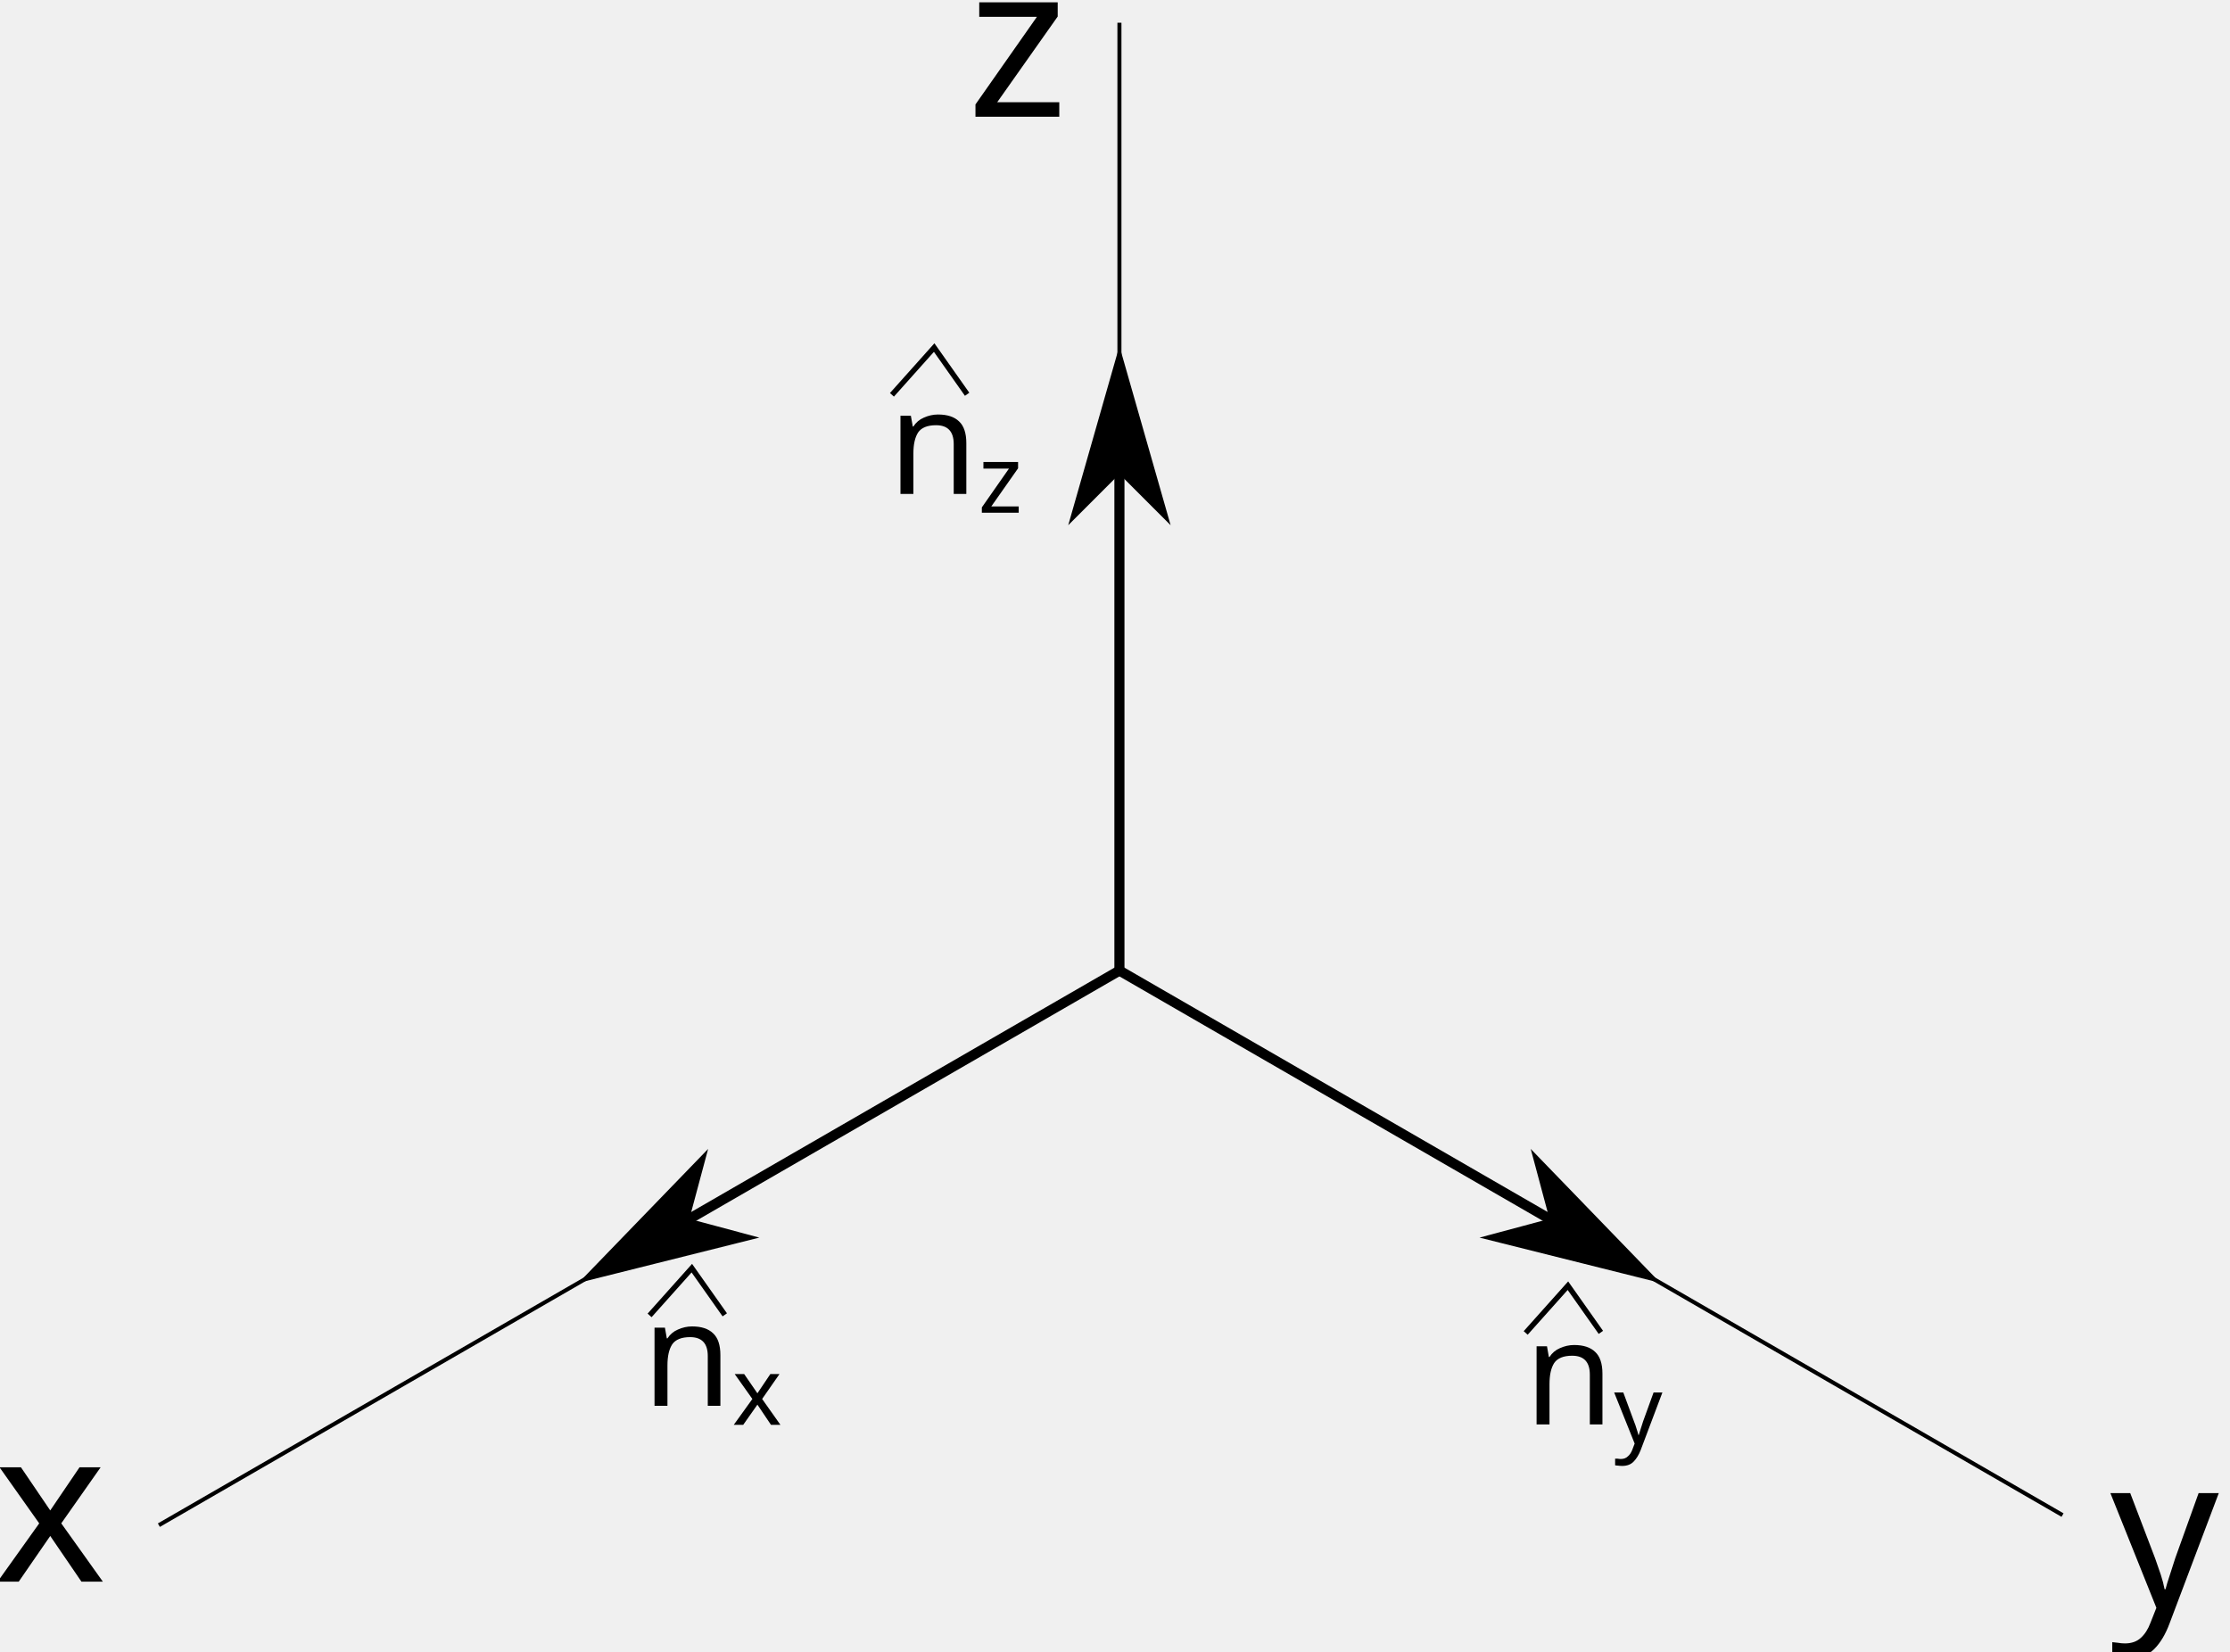
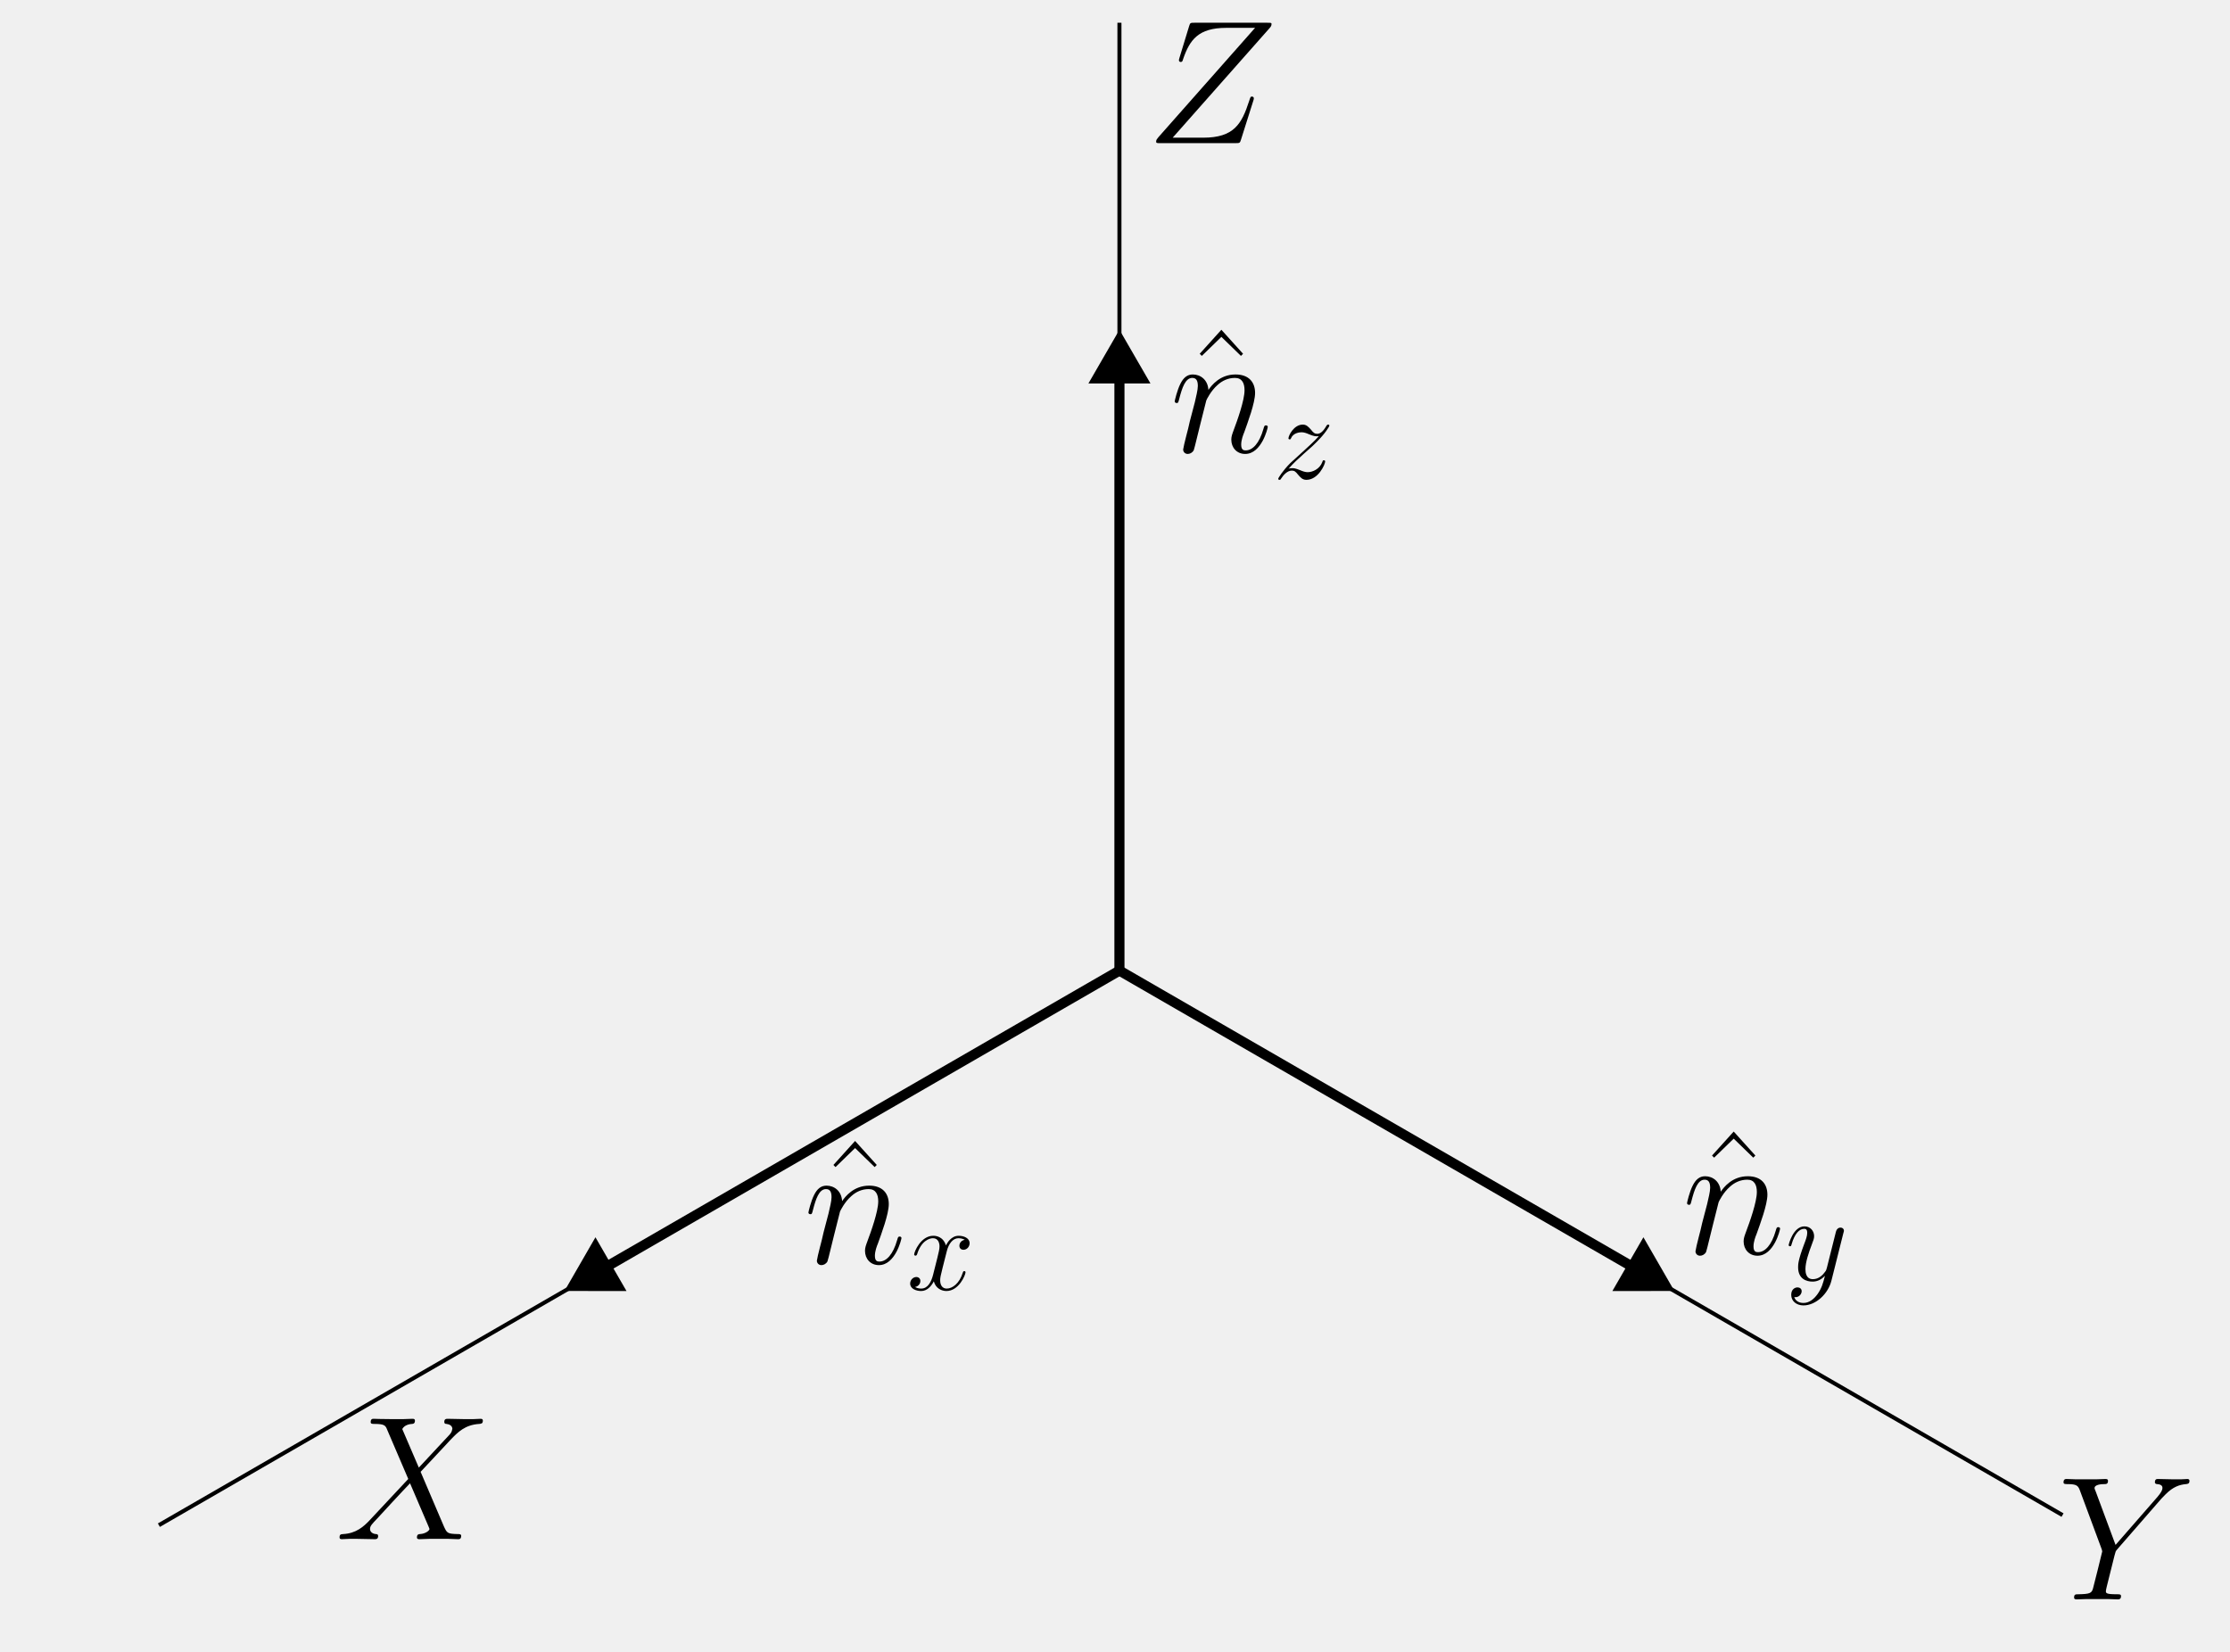
<svg xmlns="http://www.w3.org/2000/svg" width="110.579mm" height="81.912mm" viewBox="0 0 110.579 81.912" version="1.1" id="svg1434">
  <defs id="defs1428">
-     <marker style="overflow:visible" id="Arrow1Lend" refX="0" refY="0" orient="auto">
-       <path transform="matrix(-0.8,0,0,-0.8,-10,0)" style="fill:#000000;fill-opacity:1;fill-rule:evenodd;stroke:#000000;stroke-width:1pt;stroke-opacity:1" d="M 0,0 5,-5 -12.5,0 5,5 Z" id="path859" />
+     <marker style="overflow:visible" id="marker2" refX="0" refY="0" orient="auto-start-reverse" markerWidth="1" markerHeight="1" viewBox="0 0 1 1" preserveAspectRatio="xMidYMid">
+       <path transform="scale(0.5)" style="fill:context-stroke;fill-rule:evenodd;stroke:context-stroke;stroke-width:1pt" d="M 5.77,0 -2.88,5 V -5 Z" id="path2" />
    </marker>
-     <marker style="overflow:visible" id="marker1202" refX="0" refY="0" orient="auto">
-       <path transform="matrix(-0.8,0,0,-0.8,-10,0)" style="fill:#000000;fill-opacity:1;fill-rule:evenodd;stroke:#000000;stroke-width:1pt;stroke-opacity:1" d="M 0,0 5,-5 -12.5,0 5,5 Z" id="path1200" />
+     <marker style="overflow:visible" id="marker1" refX="0" refY="0" orient="auto-start-reverse" markerWidth="1" markerHeight="1" viewBox="0 0 1 1" preserveAspectRatio="xMidYMid">
+       <path transform="scale(0.5)" style="fill:context-stroke;fill-rule:evenodd;stroke:context-stroke;stroke-width:1pt" d="M 5.77,0 -2.88,5 V -5 Z" id="path1" />
    </marker>
-     <marker style="overflow:visible" id="marker1230" refX="0" refY="0" orient="auto">
-       <path transform="matrix(-0.8,0,0,-0.8,-10,0)" style="fill:#000000;fill-opacity:1;fill-rule:evenodd;stroke:#000000;stroke-width:1pt;stroke-opacity:1" d="M 0,0 5,-5 -12.5,0 5,5 Z" id="path1228" />
+     <marker style="overflow:visible" id="Triangle" refX="0" refY="0" orient="auto-start-reverse" markerWidth="1" markerHeight="1" viewBox="0 0 1 1" preserveAspectRatio="xMidYMid">
+       <path transform="scale(0.5)" style="fill:context-stroke;fill-rule:evenodd;stroke:context-stroke;stroke-width:1pt" d="M 5.77,0 -2.88,5 V -5 Z" id="path135" />
    </marker>
  </defs>
-   <g id="layer1" transform="translate(-67.93052,-54.29404)">
-     <g id="g176" style="stroke-width:0.2;stroke-miterlimit:4;stroke-dasharray:none" transform="translate(49.82749,-25.07828)">
-       <path style="fill:none;stroke:#000000;stroke-width:0.2;stroke-linecap:butt;stroke-linejoin:miter;stroke-miterlimit:4;stroke-dasharray:none;stroke-opacity:1" d="M 73.612,127.5 V 80.5" id="path170" />
-       <path style="fill:none;stroke:#000000;stroke-width:0.2;stroke-linecap:butt;stroke-linejoin:miter;stroke-miterlimit:4;stroke-dasharray:none;stroke-opacity:1" d="M 120.378,154.5 73.612,127.5 25.981,155 v 0" id="path172" />
+   <g id="layer1" transform="translate(-67.9305, -54.294)">
+     <path style="fill:none;stroke:#000000;stroke-width:0.2;stroke-linecap:butt;stroke-linejoin:miter;stroke-miterlimit:4;stroke-dasharray:none;stroke-opacity:1" d="M 123.44,102.422 V 55.422" id="path170" />
+     <path style="fill:none;stroke:#000000;stroke-width:0.2;stroke-linecap:butt;stroke-linejoin:miter;stroke-miterlimit:4;stroke-dasharray:none;stroke-opacity:1" d="m 170.205,129.422 -46.765,-27 -47.631,27.5 v 0" id="path172" />
+     <path style="fill:none;stroke:#000000;stroke-width:0.5;stroke-linecap:butt;stroke-linejoin:miter;stroke-miterlimit:4;stroke-dasharray:none;stroke-opacity:1;marker-end:url(#Triangle)" d="M 123.44,102.422 V 72.422" id="path12" />
+     <path style="fill:none;stroke:#000000;stroke-width:0.5;stroke-linecap:butt;stroke-linejoin:miter;stroke-miterlimit:4;stroke-dasharray:none;stroke-opacity:1;marker-end:url(#marker1)" d="m 123.44,102.422 25.981,15" id="path16" />
+     <path style="fill:none;stroke:#000000;stroke-width:0.5;stroke-linecap:butt;stroke-linejoin:miter;stroke-miterlimit:4;stroke-dasharray:none;stroke-opacity:1;marker-end:url(#marker2)" d="m 123.44,102.422 -25.981,15" id="path20" />
+     <circle id="path876" style="fill:#ffffff;stroke:#000000;stroke-width:0.265" cx="58.728" cy="87.335" r="0.009" />
+     <g transform="translate(84.76854,124.6475)" id="g3">
+       <g fill="#000000" fill-opacity="1" id="g2" transform="matrix(0.352778,0,0,0.352778,-0.923572,-0.708422)">
+         <g id="use1" transform="translate(1.993,18.93)">
+           <path d="M 11.766,-10.062 9.438,-15.484 c 0.328,-0.594 1.062,-0.703 1.359,-0.719 0.156,0 0.422,-0.031 0.422,-0.453 0,-0.266 -0.219,-0.266 -0.359,-0.266 -0.422,0 -0.922,0.047 -1.344,0.047 h -1.438 c -1.516,0 -2.594,-0.047 -2.625,-0.047 -0.203,0 -0.453,0 -0.453,0.469 0,0.25 0.234,0.25 0.547,0.25 1.438,0 1.547,0.25 1.781,0.844 l 2.953,6.891 -5.375,5.75 c -0.891,0.953 -1.953,1.906 -3.797,2 C 0.812,-0.688 0.625,-0.688 0.625,-0.25 0.625,-0.172 0.641,0 0.922,0 c 0.344,0 0.719,-0.047 1.062,-0.047 h 1.156 C 3.938,-0.047 4.812,0 5.578,0 5.75,0 6.047,0 6.047,-0.453 6.047,-0.688 5.875,-0.719 5.719,-0.719 5.234,-0.766 4.906,-1.047 4.906,-1.438 c 0,-0.422 0.297,-0.719 1.016,-1.469 L 8.125,-5.297 C 8.672,-5.875 9.984,-7.312 10.531,-7.859 l 2.609,6.094 c 0.016,0.062 0.125,0.297 0.125,0.328 0,0.219 -0.547,0.672 -1.344,0.719 C 11.766,-0.719 11.5,-0.688 11.5,-0.25 11.5,0 11.75,0 11.875,0 c 0.422,0 0.906,-0.047 1.328,-0.047 H 15.938 C 16.375,-0.047 16.844,0 17.266,0 c 0.188,0 0.453,0 0.453,-0.469 0,-0.25 -0.25,-0.25 -0.469,-0.25 C 15.766,-0.75 15.719,-0.875 15.297,-1.781 l -3.281,-7.688 3.156,-3.375 c 0.234,-0.234 0.812,-0.859 1.031,-1.109 1.062,-1.109 2.062,-2.125 4.062,-2.25 0.25,-0.031 0.5,-0.031 0.5,-0.453 0,-0.266 -0.219,-0.266 -0.328,-0.266 -0.344,0 -0.719,0.047 -1.062,0.047 h -1.141 c -0.781,0 -1.656,-0.047 -2.422,-0.047 -0.172,0 -0.469,0 -0.469,0.438 0,0.25 0.172,0.281 0.312,0.281 0.406,0.047 0.828,0.25 0.828,0.719 l -0.031,0.047 c -0.016,0.172 -0.078,0.422 -0.344,0.719 z m 0,0" id="path3" />
+         </g>
+       </g>
    </g>
-     <g id="g1313" style="stroke-width:0.5;stroke-miterlimit:4;stroke-dasharray:none" transform="translate(49.82749,-25.07828)">
-       <path style="fill:none;stroke:#000000;stroke-width:0.5;stroke-linecap:butt;stroke-linejoin:miter;stroke-miterlimit:4;stroke-dasharray:none;stroke-opacity:1;marker-end:url(#Arrow1Lend)" d="M 73.612,127.5 V 97.5" id="path12" />
-       <path style="fill:none;stroke:#000000;stroke-width:0.5;stroke-linecap:butt;stroke-linejoin:miter;stroke-miterlimit:4;stroke-dasharray:none;stroke-opacity:1;marker-end:url(#marker1202)" d="m 73.612,127.5 25.981,15" id="path16" />
-       <path style="fill:none;stroke:#000000;stroke-width:0.5;stroke-linecap:butt;stroke-linejoin:miter;stroke-miterlimit:4;stroke-dasharray:none;stroke-opacity:1;marker-end:url(#marker1230)" d="m 73.612,127.5 -25.981,15" id="path20" />
+     <g transform="translate(170.255,127.6323)" id="g6">
+       <g fill="#000000" fill-opacity="1" id="g5" transform="matrix(0.352778,0,0,0.352778,-0.989718,-0.708422)">
+         <g id="g4" transform="translate(1.993,18.93)">
+           <path d="m 14.578,-14.172 0.562,-0.578 c 1.094,-1.109 2.016,-1.375 2.875,-1.453 0.266,-0.031 0.5,-0.047 0.5,-0.469 0,-0.25 -0.25,-0.25 -0.297,-0.25 -0.297,0 -0.625,0.047 -0.922,0.047 H 16.281 c -0.719,0 -1.484,-0.047 -2.188,-0.047 -0.172,0 -0.438,0 -0.438,0.469 0,0.219 0.25,0.25 0.328,0.25 0.734,0.047 0.734,0.422 0.734,0.562 0,0.281 -0.203,0.641 -0.688,1.219 L 8.125,-7.656 5.328,-15.188 c -0.156,-0.344 -0.156,-0.406 -0.156,-0.453 0,-0.516 1.016,-0.562 1.328,-0.562 0.297,0 0.562,0 0.562,-0.453 0,-0.266 -0.219,-0.266 -0.375,-0.266 -0.422,0 -0.906,0.047 -1.328,0.047 h -2.75 c -0.453,0 -0.922,-0.047 -1.344,-0.047 -0.172,0 -0.453,0 -0.453,0.469 0,0.25 0.234,0.25 0.594,0.25 1.219,0 1.438,0.219 1.672,0.797 l 3.062,8.25 C 6.172,-7.094 6.25,-6.812 6.25,-6.734 c 0,0.062 -1.219,4.953 -1.297,5.203 -0.188,0.656 -0.438,0.781 -2.031,0.812 -0.422,0 -0.625,0 -0.625,0.469 0,0.25 0.281,0.25 0.359,0.25 0.438,0 0.969,-0.047 1.438,-0.047 h 2.922 c 0.438,0 0.969,0.047 1.406,0.047 0.172,0 0.469,0 0.469,-0.453 0,-0.266 -0.172,-0.266 -0.594,-0.266 -1.531,0 -1.531,-0.172 -1.531,-0.453 C 6.766,-1.344 6.969,-2.125 7.094,-2.625 L 7.984,-6.188 C 8.125,-6.719 8.125,-6.766 8.344,-7.016 Z m 0,0" id="path4" />
+         </g>
+       </g>
    </g>
-     <text xml:space="preserve" style="font-style:normal;font-weight:normal;font-size:7.216px;line-height:1.25;font-family:sans-serif;fill:#000000;fill-opacity:1;stroke:none;stroke-width:0.18" x="99.778" y="124.004" id="text1081">
-       <tspan id="tspan1079" x="99.778" y="124.004" style="stroke-width:0.18">n<tspan style="font-size:4.69px;baseline-shift:sub;stroke-width:0.18" id="tspan1093">x</tspan>
-       </tspan>
-     </text>
-     <text xml:space="preserve" style="font-style:normal;font-weight:normal;font-size:7.216px;line-height:1.25;font-family:sans-serif;fill:#000000;fill-opacity:1;stroke:none;stroke-width:0.18" x="111.971" y="78.784" id="text1085">
-       <tspan id="tspan1083" x="111.971" y="78.784" style="stroke-width:0.18">n<tspan style="font-size:4.69px;baseline-shift:sub;stroke-width:0.18" id="tspan1091">z</tspan>
-       </tspan>
-     </text>
-     <text xml:space="preserve" style="font-style:normal;font-weight:normal;font-size:7.216px;line-height:1.25;font-family:sans-serif;fill:#000000;fill-opacity:1;stroke:none;stroke-width:0.18" x="143.515" y="124.923" id="text1089">
-       <tspan id="tspan1087" x="143.515" y="124.923" style="stroke-width:0.18">n<tspan style="font-size:4.69px;baseline-shift:sub;stroke-width:0.18" id="tspan1095">y</tspan>
-       </tspan>
-     </text>
-     <text xml:space="preserve" style="font-style:normal;font-weight:normal;font-size:10.583px;line-height:1.25;font-family:sans-serif;fill:#000000;fill-opacity:1;stroke:none;stroke-width:0.265" x="67.626" y="132.724" id="text1099">
-       <tspan id="tspan1097" x="67.626" y="132.724" style="stroke-width:0.265">x</tspan>
-     </text>
-     <text xml:space="preserve" style="font-style:normal;font-weight:normal;font-size:10.583px;line-height:1.25;font-family:sans-serif;fill:#000000;fill-opacity:1;stroke:none;stroke-width:0.265" x="172.562" y="134.005" id="text1103">
-       <tspan id="tspan1101" x="172.562" y="134.005" style="stroke-width:0.265">y</tspan>
-     </text>
-     <text xml:space="preserve" style="font-style:normal;font-weight:normal;font-size:10.583px;line-height:1.25;font-family:sans-serif;fill:#000000;fill-opacity:1;stroke:none;stroke-width:0.265" x="115.894" y="60.082" id="text1107">
-       <tspan id="tspan1105" x="115.894" y="60.082" style="stroke-width:0.265">z</tspan>
-     </text>
-     <circle id="path876" style="fill:#ffffff;stroke:#000000;stroke-width:0.265" cx="58.728" cy="87.335" r="0.009" />
-     <path style="fill:none;stroke:#000000;stroke-width:0.265px;stroke-linecap:butt;stroke-linejoin:miter;stroke-opacity:1" d="m 112.159,73.872 2.094,-2.343 1.634,2.315" id="path878" />
-     <path style="fill:none;stroke:#000000;stroke-width:0.265px;stroke-linecap:butt;stroke-linejoin:miter;stroke-opacity:1" d="m 100.142,119.52 2.094,-2.343 1.634,2.315" id="path880" />
-     <path style="fill:none;stroke:#000000;stroke-width:0.265px;stroke-linecap:butt;stroke-linejoin:miter;stroke-opacity:1" d="m 143.585,120.39 2.094,-2.343 1.634,2.315" id="path882" />
+     <g transform="translate(125.2596,55.42172)" id="g9">
+       <g fill="#000000" fill-opacity="1" id="g8" transform="matrix(0.352778,0,0,0.352778,-1.19918,-0.708422)">
+         <g id="g7" transform="translate(1.993,18.93)">
+           <path d="m 17.344,-16.156 c 0.156,-0.172 0.281,-0.328 0.281,-0.578 0,-0.172 -0.031,-0.188 -0.594,-0.188 H 6.797 c -0.578,0 -0.609,0.016 -0.75,0.469 L 4.688,-12 c -0.078,0.25 -0.078,0.297 -0.078,0.359 0,0.094 0.078,0.234 0.25,0.234 0.203,0 0.25,-0.094 0.344,-0.422 0.922,-2.672 2.125,-4.375 6.047,-4.375 h 4.062 L 1.734,-0.844 C 1.516,-0.562 1.406,-0.469 1.406,-0.203 1.406,0 1.531,0 2,0 h 10.594 c 0.562,0 0.594,-0.031 0.734,-0.469 L 15.062,-5.953 c 0.031,-0.062 0.078,-0.234 0.078,-0.344 0,-0.125 -0.094,-0.25 -0.25,-0.25 -0.203,0 -0.219,0.031 -0.422,0.656 -1.031,3.188 -2.125,5.125 -6.438,5.125 h -4.297 z m 0,0" id="path6" />
+         </g>
+       </g>
+     </g>
+     <g transform="translate(108.0179,110.8696)" id="g13">
+       <g fill="#000000" fill-opacity="1" id="g10" transform="matrix(0.352778,0,0,0.352778,-0.940109,-0.70657)">
+         <g id="use3" transform="translate(3.552,19.206)">
+           <path d="m 5.672,-17.203 -3.047,3.375 0.297,0.297 2.75,-2.672 2.75,2.672 0.297,-0.297 z m 0,0" id="path9" />
+         </g>
+       </g>
+       <g fill="#000000" fill-opacity="1" id="g11" transform="matrix(0.352778,0,0,0.352778,-0.940109,-0.70657)">
+         <g id="use4" transform="translate(1.993,19.207)">
+           <path d="M 5.109,-7.266 C 5.156,-7.406 5.781,-8.656 6.688,-9.438 c 0.641,-0.594 1.484,-1 2.453,-1 1,0 1.344,0.75 1.344,1.734 0,1.422 -1.016,4.25 -1.516,5.578 C 8.75,-2.531 8.625,-2.203 8.625,-1.766 c 0,1.125 0.766,2.016 1.953,2.016 2.312,0 3.172,-3.641 3.172,-3.797 0,-0.125 -0.094,-0.219 -0.25,-0.219 -0.219,0 -0.234,0.078 -0.359,0.5 C 12.562,-1.234 11.625,-0.25 10.656,-0.25 c -0.25,0 -0.641,-0.016 -0.641,-0.812 0,-0.625 0.266,-1.359 0.422,-1.719 0.484,-1.359 1.531,-4.125 1.531,-5.547 0,-1.484 -0.859,-2.594 -2.75,-2.594 -2.203,0 -3.375,1.547 -3.812,2.172 -0.078,-1.406 -1.094,-2.172 -2.188,-2.172 -0.797,0 -1.328,0.469 -1.75,1.312 -0.453,0.891 -0.797,2.375 -0.797,2.469 0,0.109 0.094,0.234 0.266,0.234 0.203,0 0.234,-0.031 0.375,-0.609 0.391,-1.5 0.844,-2.922 1.828,-2.922 0.578,0 0.781,0.406 0.781,1.141 0,0.547 -0.25,1.516 -0.422,2.281 L 2.797,-4.344 c -0.094,0.484 -0.375,1.594 -0.5,2.047 C 2.125,-1.656 1.859,-0.5 1.859,-0.375 1.859,-0.031 2.125,0.25 2.5,0.25 c 0.297,0 0.641,-0.156 0.844,-0.516 0.047,-0.125 0.281,-1 0.391,-1.5 l 0.547,-2.219 z m 0,0" id="path7" />
+         </g>
+       </g>
+       <g fill="#000000" fill-opacity="1" id="g12" transform="matrix(0.352778,0,0,0.352778,-0.940109,-0.70657)">
+         <g id="use5" transform="translate(16.48,22.925)">
+           <path d="m 8.156,-7.031 c -0.547,0.109 -0.75,0.516 -0.75,0.844 0,0.422 0.328,0.562 0.562,0.562 0.516,0 0.875,-0.453 0.875,-0.922 0,-0.719 -0.812,-1.047 -1.547,-1.047 -1.047,0 -1.625,1.031 -1.781,1.359 -0.406,-1.297 -1.469,-1.359 -1.781,-1.359 -1.75,0 -2.688,2.25 -2.688,2.641 0,0.062 0.078,0.156 0.188,0.156 0.141,0 0.172,-0.109 0.219,-0.172 C 2.031,-6.891 3.188,-7.25 3.688,-7.25 c 0.766,0 0.922,0.719 0.922,1.141 0,0.375 -0.094,0.766 -0.297,1.594 L 3.719,-2.156 c -0.25,1.031 -0.75,1.984 -1.672,1.984 -0.078,0 -0.516,0 -0.875,-0.219 0.625,-0.125 0.75,-0.641 0.75,-0.844 0,-0.344 -0.25,-0.562 -0.578,-0.562 -0.406,0 -0.859,0.375 -0.859,0.922 0,0.719 0.812,1.047 1.547,1.047 0.828,0 1.406,-0.656 1.781,-1.359 0.266,1.016 1.125,1.359 1.766,1.359 1.75,0 2.688,-2.25 2.688,-2.641 0,-0.078 -0.062,-0.156 -0.172,-0.156 -0.156,0 -0.172,0.094 -0.219,0.234 -0.469,1.516 -1.469,2.219 -2.25,2.219 -0.594,0 -0.922,-0.453 -0.922,-1.156 0,-0.375 0.062,-0.656 0.344,-1.781 l 0.594,-2.344 C 5.906,-6.484 6.484,-7.25 7.281,-7.25 c 0.031,0 0.516,0 0.875,0.219 z m 0,0" id="path8" />
+         </g>
+       </g>
+     </g>
+     <g transform="translate(153.9911,114.0003)" id="g20">
+       <g fill="#000000" fill-opacity="1" id="g15" transform="matrix(0.352778,0,0,0.352778,-3.345535,-4.303426)">
+         <g id="g14" transform="translate(3.552,19.205)">
+           <path d="m 5.672,-17.203 -3.047,3.375 0.297,0.297 2.75,-2.672 2.75,2.672 0.297,-0.297 z m 0,0" id="path13" />
+         </g>
+       </g>
+       <g fill="#000000" fill-opacity="1" id="g17" transform="matrix(0.352778,0,0,0.352778,-3.345535,-4.303426)">
+         <g id="g16" transform="translate(1.993,19.207)">
+           <path d="M 5.109,-7.266 C 5.156,-7.406 5.781,-8.656 6.688,-9.438 c 0.641,-0.594 1.484,-1 2.453,-1 1,0 1.344,0.75 1.344,1.734 0,1.422 -1.016,4.25 -1.516,5.578 C 8.75,-2.531 8.625,-2.203 8.625,-1.766 c 0,1.125 0.766,2.016 1.953,2.016 2.312,0 3.172,-3.641 3.172,-3.797 0,-0.125 -0.094,-0.219 -0.25,-0.219 -0.219,0 -0.234,0.078 -0.359,0.5 C 12.562,-1.234 11.625,-0.25 10.656,-0.25 c -0.25,0 -0.641,-0.016 -0.641,-0.812 0,-0.625 0.266,-1.359 0.422,-1.719 0.484,-1.359 1.531,-4.125 1.531,-5.547 0,-1.484 -0.859,-2.594 -2.75,-2.594 -2.203,0 -3.375,1.547 -3.812,2.172 -0.078,-1.406 -1.094,-2.172 -2.188,-2.172 -0.797,0 -1.328,0.469 -1.75,1.312 -0.453,0.891 -0.797,2.375 -0.797,2.469 0,0.109 0.094,0.234 0.266,0.234 0.203,0 0.234,-0.031 0.375,-0.609 0.391,-1.5 0.844,-2.922 1.828,-2.922 0.578,0 0.781,0.406 0.781,1.141 0,0.547 -0.25,1.516 -0.422,2.281 L 2.797,-4.344 c -0.094,0.484 -0.375,1.594 -0.5,2.047 C 2.125,-1.656 1.859,-0.5 1.859,-0.375 1.859,-0.031 2.125,0.25 2.5,0.25 c 0.297,0 0.641,-0.156 0.844,-0.516 0.047,-0.125 0.281,-1 0.391,-1.5 l 0.547,-2.219 z m 0,0" id="path15" />
+         </g>
+       </g>
+       <g fill="#000000" fill-opacity="1" id="g19" transform="matrix(0.352778,0,0,0.352778,-3.345535,-4.303426)">
+         <g id="g18" transform="translate(16.48,22.925)">
+           <path d="m 4.531,1.922 c -0.469,0.656 -1.141,1.25 -1.984,1.25 -0.203,0 -1.031,-0.031 -1.297,-0.828 0.062,0.016 0.141,0.016 0.172,0.016 0.531,0 0.875,-0.453 0.875,-0.844 0,-0.391 -0.328,-0.531 -0.594,-0.531 -0.281,0 -0.875,0.203 -0.875,1.047 0,0.875 0.734,1.484 1.719,1.484 1.719,0 3.469,-1.594 3.938,-3.5 l 1.688,-6.719 c 0.031,-0.078 0.062,-0.188 0.062,-0.281 0,-0.266 -0.203,-0.438 -0.469,-0.438 -0.156,0 -0.516,0.062 -0.656,0.594 L 5.844,-1.781 C 5.75,-1.469 5.75,-1.422 5.609,-1.234 5.266,-0.75 4.703,-0.172 3.875,-0.172 c -0.969,0 -1.047,-0.953 -1.047,-1.406 0,-0.984 0.453,-2.312 0.922,-3.547 0.188,-0.5 0.297,-0.75 0.297,-1.094 0,-0.719 -0.516,-1.375 -1.359,-1.375 -1.578,0 -2.219,2.5 -2.219,2.641 0,0.062 0.062,0.156 0.188,0.156 0.156,0 0.172,-0.078 0.234,-0.312 C 1.312,-6.562 1.969,-7.25 2.641,-7.25 c 0.156,0 0.438,0 0.438,0.562 0,0.453 -0.188,0.953 -0.438,1.609 -0.844,2.25 -0.844,2.828 -0.844,3.234 0,1.641 1.172,2.016 2.031,2.016 0.5,0 1.109,-0.156 1.719,-0.797 L 5.562,-0.609 C 5.297,0.406 5.125,1.078 4.531,1.922 Z m 0,0" id="path17" />
+         </g>
+       </g>
+     </g>
+     <g transform="translate(126.1812,70.64619)" id="g27">
+       <g fill="#000000" fill-opacity="1" id="g22" transform="matrix(0.352778,0,0,0.352778,-0.940109,-0.70657)">
+         <g id="g21" transform="translate(3.552,19.206)">
+           <path d="m 5.672,-17.203 -3.047,3.375 0.297,0.297 2.75,-2.672 2.75,2.672 0.297,-0.297 z m 0,0" id="path21" />
+         </g>
+       </g>
+       <g fill="#000000" fill-opacity="1" id="g24" transform="matrix(0.352778,0,0,0.352778,-0.940109,-0.70657)">
+         <g id="g23" transform="translate(1.993,19.207)">
+           <path d="M 5.109,-7.266 C 5.156,-7.406 5.781,-8.656 6.688,-9.438 c 0.641,-0.594 1.484,-1 2.453,-1 1,0 1.344,0.75 1.344,1.734 0,1.422 -1.016,4.25 -1.516,5.578 C 8.75,-2.531 8.625,-2.203 8.625,-1.766 c 0,1.125 0.766,2.016 1.953,2.016 2.312,0 3.172,-3.641 3.172,-3.797 0,-0.125 -0.094,-0.219 -0.25,-0.219 -0.219,0 -0.234,0.078 -0.359,0.5 C 12.562,-1.234 11.625,-0.25 10.656,-0.25 c -0.25,0 -0.641,-0.016 -0.641,-0.812 0,-0.625 0.266,-1.359 0.422,-1.719 0.484,-1.359 1.531,-4.125 1.531,-5.547 0,-1.484 -0.859,-2.594 -2.75,-2.594 -2.203,0 -3.375,1.547 -3.812,2.172 -0.078,-1.406 -1.094,-2.172 -2.188,-2.172 -0.797,0 -1.328,0.469 -1.75,1.312 -0.453,0.891 -0.797,2.375 -0.797,2.469 0,0.109 0.094,0.234 0.266,0.234 0.203,0 0.234,-0.031 0.375,-0.609 0.391,-1.5 0.844,-2.922 1.828,-2.922 0.578,0 0.781,0.406 0.781,1.141 0,0.547 -0.25,1.516 -0.422,2.281 L 2.797,-4.344 c -0.094,0.484 -0.375,1.594 -0.5,2.047 C 2.125,-1.656 1.859,-0.5 1.859,-0.375 1.859,-0.031 2.125,0.25 2.5,0.25 c 0.297,0 0.641,-0.156 0.844,-0.516 0.047,-0.125 0.281,-1 0.391,-1.5 l 0.547,-2.219 z m 0,0" id="path22" />
+         </g>
+       </g>
+       <g fill="#000000" fill-opacity="1" id="g26" transform="matrix(0.352778,0,0,0.352778,-0.940109,-0.70657)">
+         <g id="g25" transform="translate(16.48,22.925)">
+           <path d="m 2.188,-1.391 c 0.734,-0.844 1.344,-1.375 2.203,-2.156 C 5.422,-4.438 5.875,-4.875 6.109,-5.125 7.312,-6.312 7.922,-7.312 7.922,-7.453 7.922,-7.594 7.781,-7.594 7.75,-7.594 c -0.125,0 -0.156,0.062 -0.25,0.188 -0.422,0.75 -0.844,1.109 -1.281,1.109 -0.359,0 -0.547,-0.156 -0.875,-0.578 -0.375,-0.422 -0.656,-0.719 -1.156,-0.719 -1.266,0 -2.016,1.562 -2.016,1.922 0,0.062 0.016,0.156 0.172,0.156 0.141,0 0.156,-0.062 0.203,-0.188 0.297,-0.688 1.125,-0.812 1.453,-0.812 0.359,0 0.703,0.125 1.062,0.281 0.656,0.281 0.922,0.281 1.109,0.281 0.109,0 0.188,0 0.266,-0.016 -0.562,0.672 -1.5,1.484 -2.266,2.203 l -1.75,1.594 c -1.047,1.062 -1.688,2.078 -1.688,2.203 0,0.109 0.094,0.141 0.203,0.141 0.094,0 0.109,-0.016 0.234,-0.219 C 1.453,-0.484 2,-1.125 2.641,-1.125 3,-1.125 3.172,-1 3.516,-0.562 3.844,-0.188 4.125,0.172 4.688,0.172 c 1.688,0 2.641,-2.188 2.641,-2.578 0,-0.078 -0.016,-0.172 -0.188,-0.172 -0.125,0 -0.156,0.062 -0.203,0.234 -0.375,1.016 -1.391,1.438 -2.062,1.438 -0.359,0 -0.703,-0.125 -1.062,-0.281 -0.703,-0.281 -0.891,-0.281 -1.109,-0.281 -0.172,0 -0.359,0 -0.516,0.078 z m 0,0" id="path24" />
+         </g>
+       </g>
+     </g>
  </g>
</svg>
